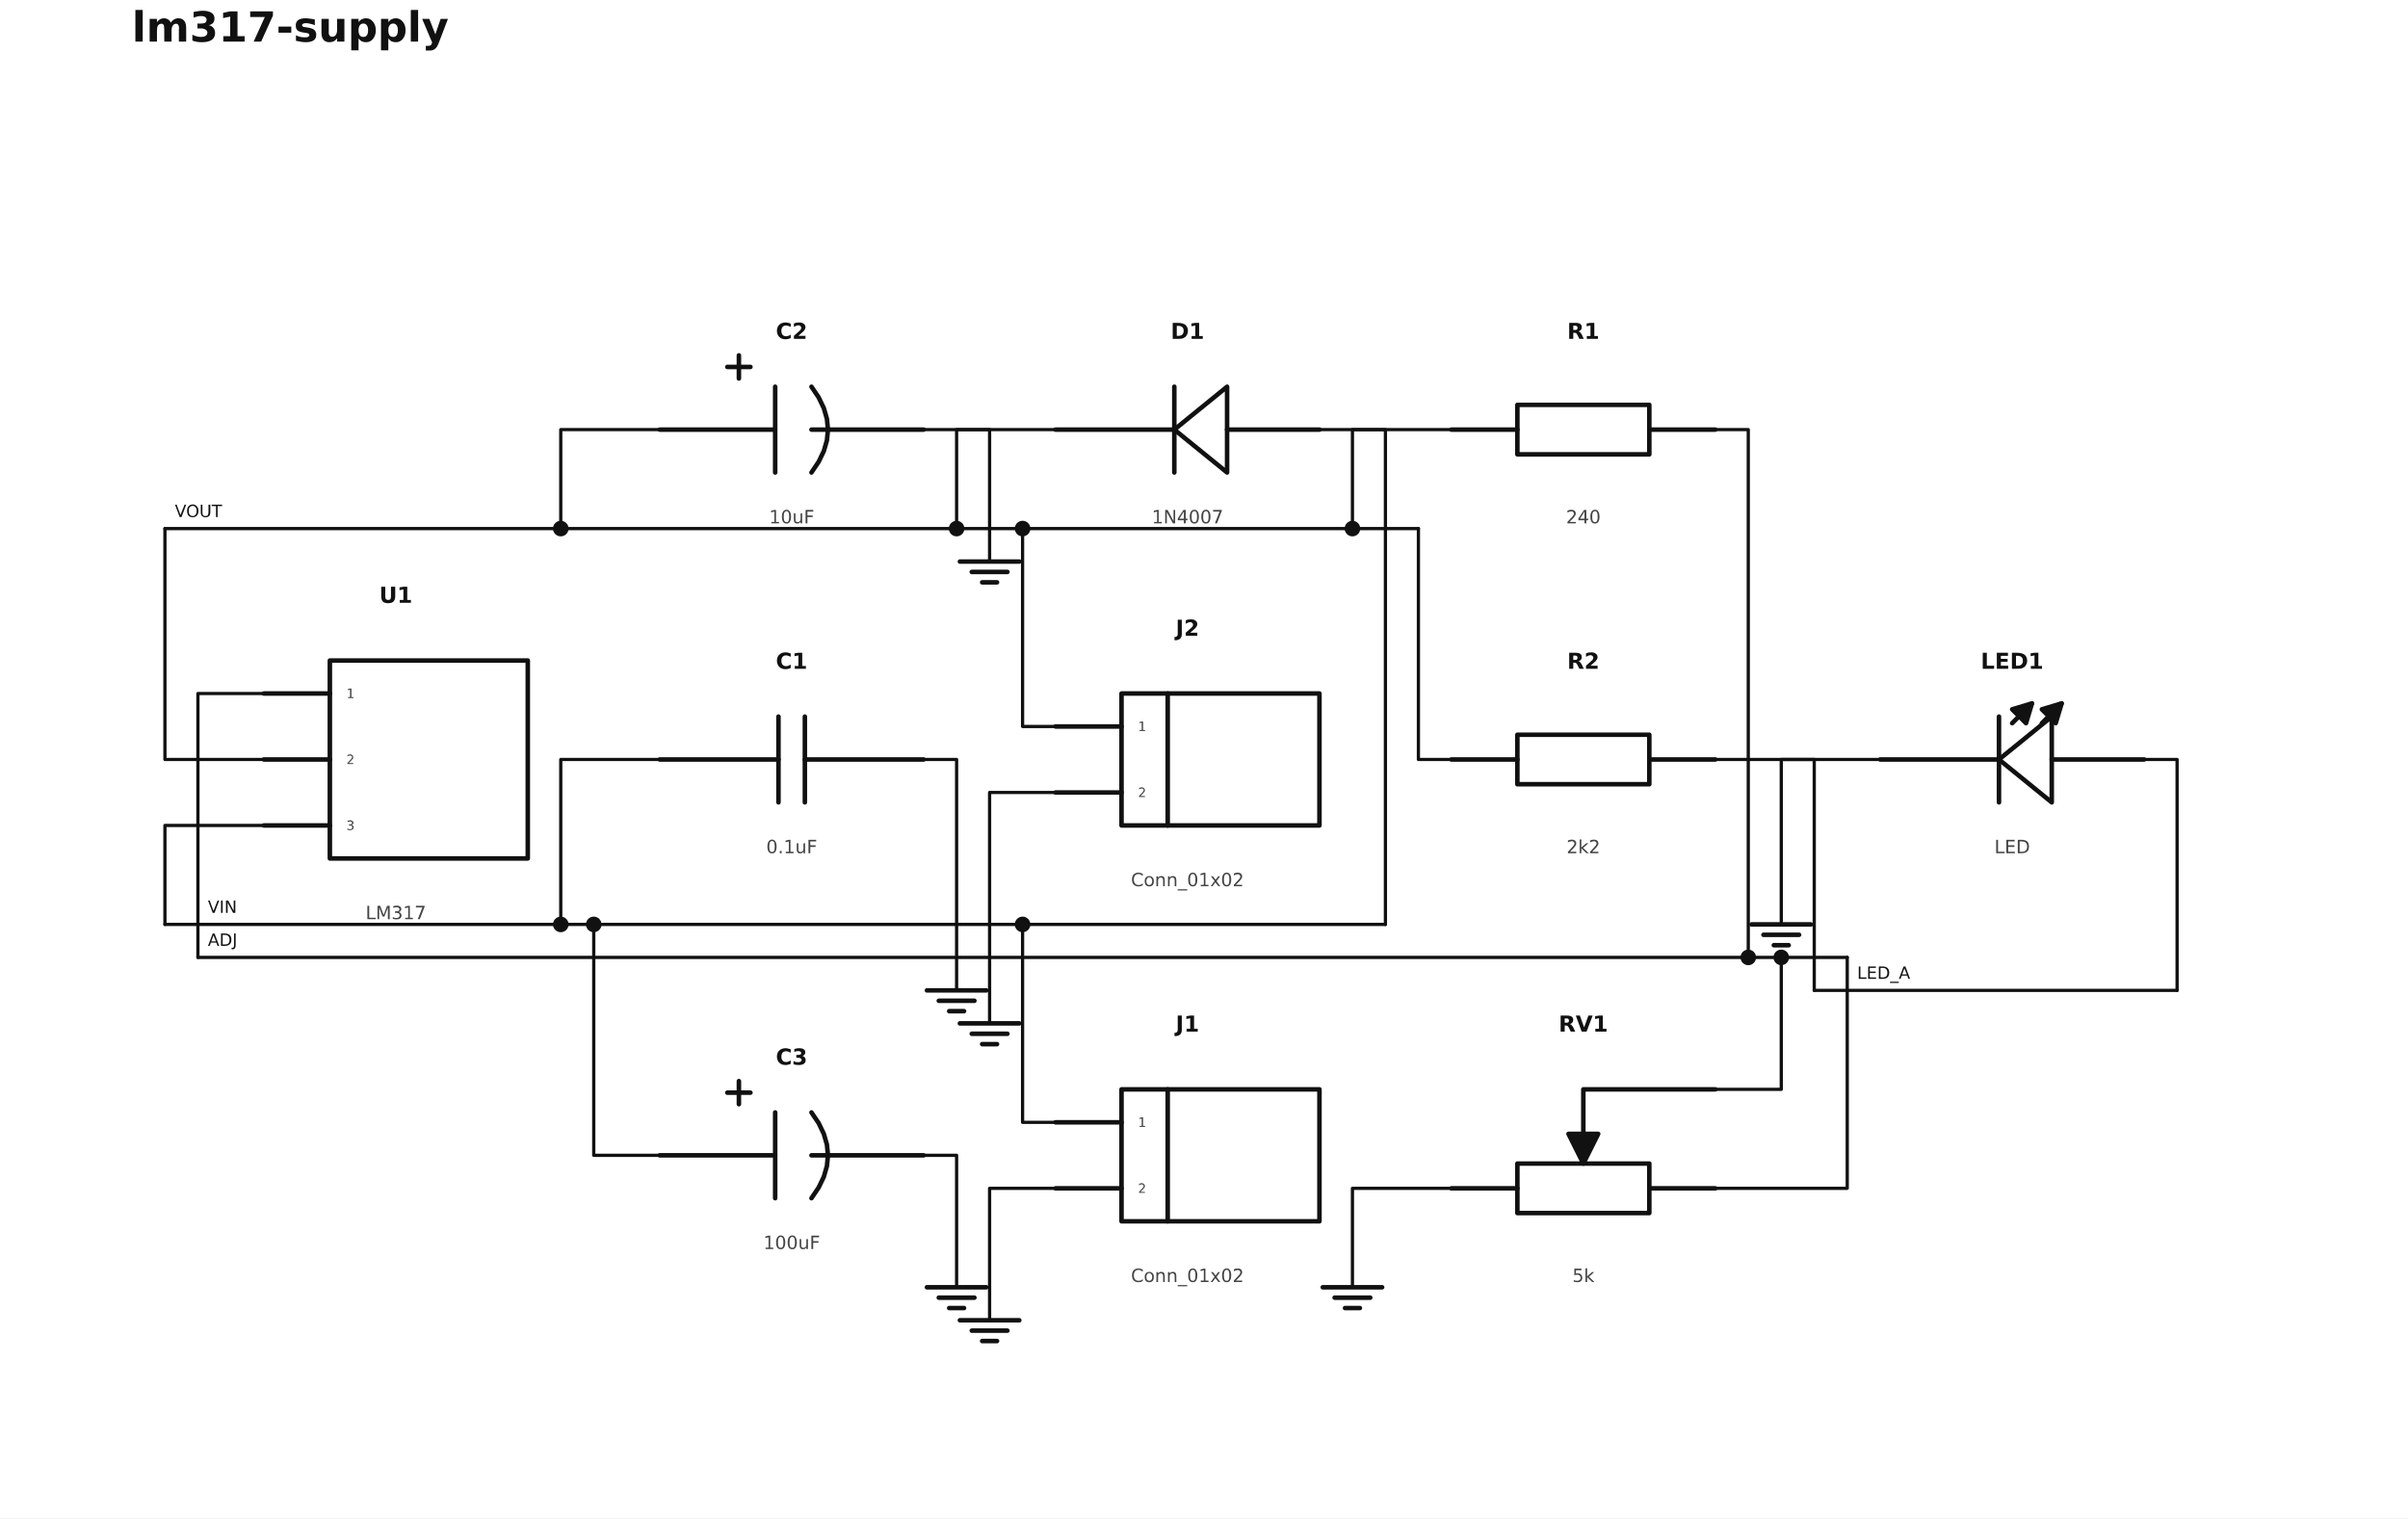
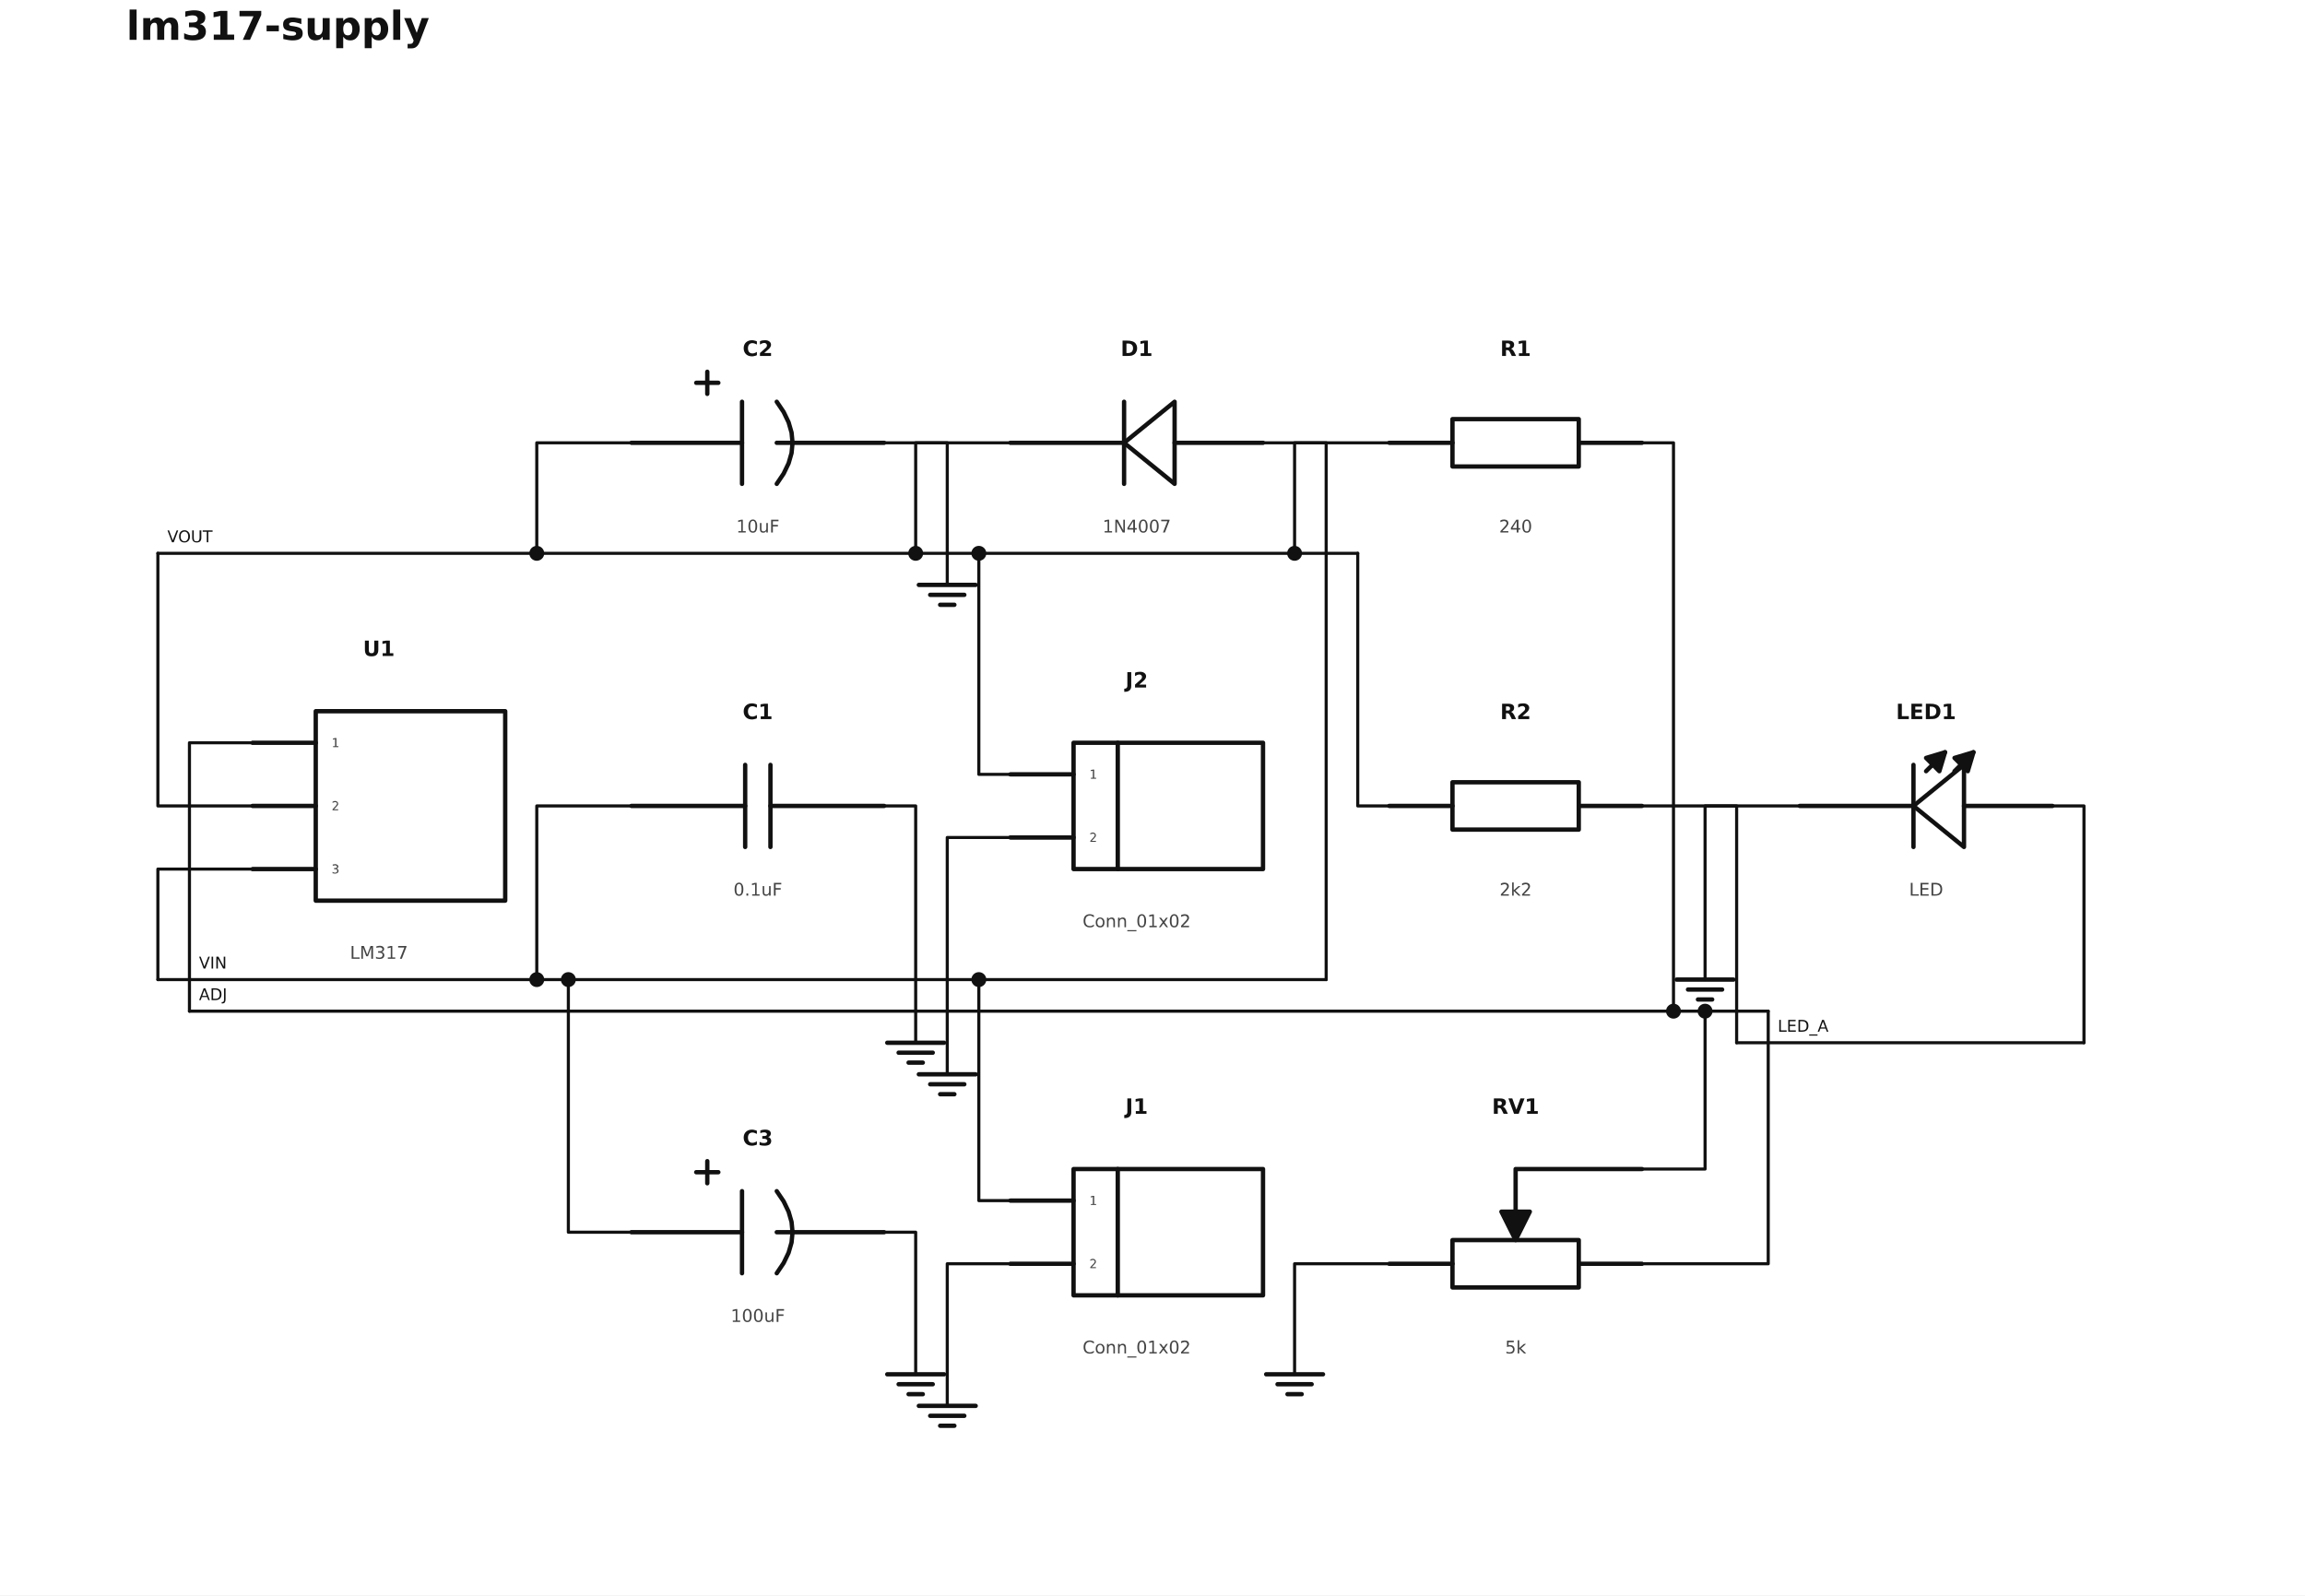
- <svg xmlns="http://www.w3.org/2000/svg" version="1.1" width="185.42mm" height="116.9mm" viewBox="0 -7.68 185.42 116.9">
-   <rect x="0" y="-7.68" width="185.42" height="116.9" fill="#ffffff" />
+ <svg xmlns="http://www.w3.org/2000/svg" version="1.1" width="185.42mm" height="128.33mm" viewBox="0 -7.68 185.42 128.33">
+   <rect x="0" y="-7.68" width="185.42" height="128.33" fill="#ffffff" />
  <text x="10.16" y="-4.48" font-size="3.2" fill="#111111" text-anchor="start" font-family="DejaVu Sans, Helvetica, Arial, sans-serif" font-weight="bold">lm317-supply</text>
  <g stroke-linecap="round" stroke-linejoin="round">
-     <polyline points="81.28,78.74 78.74,78.74 78.74,63.5" fill="none" stroke="#111111" stroke-width="0.25" />
-     <polyline points="50.8,50.8 43.18,50.8 43.18,63.5" fill="none" stroke="#111111" stroke-width="0.25" />
-     <polyline points="50.8,81.28 45.72,81.28 45.72,63.5" fill="none" stroke="#111111" stroke-width="0.25" />
-     <polyline points="20.32,55.88 12.7,55.88 12.7,63.5" fill="none" stroke="#111111" stroke-width="0.25" />
-     <polyline points="101.6,25.4 106.68,25.4 106.68,63.5" fill="none" stroke="#111111" stroke-width="0.25" />
-     <polyline points="12.7,63.5 106.68,63.5" fill="none" stroke="#111111" stroke-width="0.25" />
-     <polyline points="20.32,50.8 12.7,50.8 12.7,33.02" fill="none" stroke="#111111" stroke-width="0.25" />
-     <polyline points="111.76,25.4 104.14,25.4 104.14,33.02" fill="none" stroke="#111111" stroke-width="0.25" />
-     <polyline points="50.8,25.4 43.18,25.4 43.18,33.02" fill="none" stroke="#111111" stroke-width="0.25" />
-     <polyline points="81.28,25.4 73.66,25.4 73.66,33.02" fill="none" stroke="#111111" stroke-width="0.25" />
-     <polyline points="111.76,50.8 109.22,50.8 109.22,33.02" fill="none" stroke="#111111" stroke-width="0.25" />
-     <polyline points="81.28,48.26 78.74,48.26 78.74,33.02" fill="none" stroke="#111111" stroke-width="0.25" />
-     <polyline points="12.7,33.02 109.22,33.02" fill="none" stroke="#111111" stroke-width="0.25" />
-     <polyline points="20.32,45.72 15.24,45.72 15.24,66.04" fill="none" stroke="#111111" stroke-width="0.25" />
-     <polyline points="132.08,25.4 134.62,25.4 134.62,66.04" fill="none" stroke="#111111" stroke-width="0.25" />
-     <polyline points="132.08,76.2 137.16,76.2 137.16,66.04" fill="none" stroke="#111111" stroke-width="0.25" />
-     <polyline points="132.08,83.82 142.24,83.82 142.24,66.04" fill="none" stroke="#111111" stroke-width="0.25" />
-     <polyline points="15.24,66.04 142.24,66.04" fill="none" stroke="#111111" stroke-width="0.25" />
-     <polyline points="132.08,50.8 139.7,50.8 139.7,68.58" fill="none" stroke="#111111" stroke-width="0.25" />
-     <polyline points="165.1,50.8 167.64,50.8 167.64,68.58" fill="none" stroke="#111111" stroke-width="0.25" />
-     <polyline points="139.7,68.58 167.64,68.58" fill="none" stroke="#111111" stroke-width="0.25" />
-     <polyline points="81.28,83.82 76.2,83.82 76.2,93.98" fill="none" stroke="#111111" stroke-width="0.25" />
-     <line x1="73.914" y1="93.98" x2="78.486" y2="93.98" stroke="#111111" stroke-width="0.35" />
-     <line x1="74.828" y1="94.78" x2="77.572" y2="94.78" stroke="#111111" stroke-width="0.35" />
-     <line x1="75.629" y1="95.58" x2="76.772" y2="95.58" stroke="#111111" stroke-width="0.35" />
-     <polyline points="81.28,53.34 76.2,53.34 76.2,71.12" fill="none" stroke="#111111" stroke-width="0.25" />
-     <line x1="73.914" y1="71.12" x2="78.486" y2="71.12" stroke="#111111" stroke-width="0.35" />
-     <line x1="74.828" y1="71.92" x2="77.572" y2="71.92" stroke="#111111" stroke-width="0.35" />
-     <line x1="75.629" y1="72.72" x2="76.772" y2="72.72" stroke="#111111" stroke-width="0.35" />
-     <polyline points="71.12,50.8 73.66,50.8 73.66,68.58" fill="none" stroke="#111111" stroke-width="0.25" />
-     <line x1="71.374" y1="68.58" x2="75.946" y2="68.58" stroke="#111111" stroke-width="0.35" />
-     <line x1="72.288" y1="69.38" x2="75.032" y2="69.38" stroke="#111111" stroke-width="0.35" />
-     <line x1="73.089" y1="70.18" x2="74.232" y2="70.18" stroke="#111111" stroke-width="0.35" />
-     <polyline points="71.12,81.28 73.66,81.28 73.66,91.44" fill="none" stroke="#111111" stroke-width="0.25" />
-     <line x1="71.374" y1="91.44" x2="75.946" y2="91.44" stroke="#111111" stroke-width="0.35" />
-     <line x1="72.288" y1="92.24" x2="75.032" y2="92.24" stroke="#111111" stroke-width="0.35" />
-     <line x1="73.089" y1="93.04" x2="74.232" y2="93.04" stroke="#111111" stroke-width="0.35" />
-     <polyline points="71.12,25.4 76.2,25.4 76.2,35.56" fill="none" stroke="#111111" stroke-width="0.25" />
-     <line x1="73.914" y1="35.56" x2="78.486" y2="35.56" stroke="#111111" stroke-width="0.35" />
-     <line x1="74.828" y1="36.36" x2="77.572" y2="36.36" stroke="#111111" stroke-width="0.35" />
-     <line x1="75.629" y1="37.16" x2="76.772" y2="37.16" stroke="#111111" stroke-width="0.35" />
-     <polyline points="111.76,83.82 104.14,83.82 104.14,91.44" fill="none" stroke="#111111" stroke-width="0.25" />
-     <line x1="101.854" y1="91.44" x2="106.426" y2="91.44" stroke="#111111" stroke-width="0.35" />
-     <line x1="102.768" y1="92.24" x2="105.512" y2="92.24" stroke="#111111" stroke-width="0.35" />
-     <line x1="103.569" y1="93.04" x2="104.712" y2="93.04" stroke="#111111" stroke-width="0.35" />
-     <polyline points="144.78,50.8 137.16,50.8 137.16,63.5" fill="none" stroke="#111111" stroke-width="0.25" />
-     <line x1="134.874" y1="63.5" x2="139.446" y2="63.5" stroke="#111111" stroke-width="0.35" />
-     <line x1="135.788" y1="64.3" x2="138.532" y2="64.3" stroke="#111111" stroke-width="0.35" />
-     <line x1="136.588" y1="65.1" x2="137.731" y2="65.1" stroke="#111111" stroke-width="0.35" />
-     <circle cx="78.74" cy="63.5" r="0.6" fill="#111111" />
-     <circle cx="43.18" cy="63.5" r="0.6" fill="#111111" />
-     <circle cx="45.72" cy="63.5" r="0.6" fill="#111111" />
-     <circle cx="104.14" cy="33.02" r="0.6" fill="#111111" />
-     <circle cx="43.18" cy="33.02" r="0.6" fill="#111111" />
-     <circle cx="73.66" cy="33.02" r="0.6" fill="#111111" />
-     <circle cx="78.74" cy="33.02" r="0.6" fill="#111111" />
-     <circle cx="134.62" cy="66.04" r="0.6" fill="#111111" />
-     <circle cx="137.16" cy="66.04" r="0.6" fill="#111111" />
-     <g transform="translate(50.8,45.72)">
+     <polyline points="81.28,88.9 78.74,88.9 78.74,71.12" fill="none" stroke="#111111" stroke-width="0.25" />
+     <polyline points="50.8,57.15 43.18,57.15 43.18,71.12" fill="none" stroke="#111111" stroke-width="0.25" />
+     <polyline points="50.8,91.44 45.72,91.44 45.72,71.12" fill="none" stroke="#111111" stroke-width="0.25" />
+     <polyline points="20.32,62.23 12.7,62.23 12.7,71.12" fill="none" stroke="#111111" stroke-width="0.25" />
+     <polyline points="101.6,27.94 106.68,27.94 106.68,71.12" fill="none" stroke="#111111" stroke-width="0.25" />
+     <polyline points="12.7,71.12 106.68,71.12" fill="none" stroke="#111111" stroke-width="0.25" />
+     <polyline points="20.32,57.15 12.7,57.15 12.7,36.83" fill="none" stroke="#111111" stroke-width="0.25" />
+     <polyline points="111.76,27.94 104.14,27.94 104.14,36.83" fill="none" stroke="#111111" stroke-width="0.25" />
+     <polyline points="50.8,27.94 43.18,27.94 43.18,36.83" fill="none" stroke="#111111" stroke-width="0.25" />
+     <polyline points="81.28,27.94 73.66,27.94 73.66,36.83" fill="none" stroke="#111111" stroke-width="0.25" />
+     <polyline points="111.76,57.15 109.22,57.15 109.22,36.83" fill="none" stroke="#111111" stroke-width="0.25" />
+     <polyline points="81.28,54.61 78.74,54.61 78.74,36.83" fill="none" stroke="#111111" stroke-width="0.25" />
+     <polyline points="12.7,36.83 109.22,36.83" fill="none" stroke="#111111" stroke-width="0.25" />
+     <polyline points="20.32,52.07 15.24,52.07 15.24,73.66" fill="none" stroke="#111111" stroke-width="0.25" />
+     <polyline points="132.08,27.94 134.62,27.94 134.62,73.66" fill="none" stroke="#111111" stroke-width="0.25" />
+     <polyline points="132.08,86.36 137.16,86.36 137.16,73.66" fill="none" stroke="#111111" stroke-width="0.25" />
+     <polyline points="132.08,93.98 142.24,93.98 142.24,73.66" fill="none" stroke="#111111" stroke-width="0.25" />
+     <polyline points="15.24,73.66 142.24,73.66" fill="none" stroke="#111111" stroke-width="0.25" />
+     <polyline points="132.08,57.15 139.7,57.15 139.7,76.2" fill="none" stroke="#111111" stroke-width="0.25" />
+     <polyline points="165.1,57.15 167.64,57.15 167.64,76.2" fill="none" stroke="#111111" stroke-width="0.25" />
+     <polyline points="139.7,76.2 167.64,76.2" fill="none" stroke="#111111" stroke-width="0.25" />
+     <polyline points="81.28,93.98 76.2,93.98 76.2,105.41" fill="none" stroke="#111111" stroke-width="0.25" />
+     <line x1="73.914" y1="105.41" x2="78.486" y2="105.41" stroke="#111111" stroke-width="0.35" />
+     <line x1="74.828" y1="106.21" x2="77.572" y2="106.21" stroke="#111111" stroke-width="0.35" />
+     <line x1="75.629" y1="107.01" x2="76.772" y2="107.01" stroke="#111111" stroke-width="0.35" />
+     <polyline points="81.28,59.69 76.2,59.69 76.2,78.74" fill="none" stroke="#111111" stroke-width="0.25" />
+     <line x1="73.914" y1="78.74" x2="78.486" y2="78.74" stroke="#111111" stroke-width="0.35" />
+     <line x1="74.828" y1="79.54" x2="77.572" y2="79.54" stroke="#111111" stroke-width="0.35" />
+     <line x1="75.629" y1="80.34" x2="76.772" y2="80.34" stroke="#111111" stroke-width="0.35" />
+     <polyline points="71.12,57.15 73.66,57.15 73.66,76.2" fill="none" stroke="#111111" stroke-width="0.25" />
+     <line x1="71.374" y1="76.2" x2="75.946" y2="76.2" stroke="#111111" stroke-width="0.35" />
+     <line x1="72.288" y1="77" x2="75.032" y2="77" stroke="#111111" stroke-width="0.35" />
+     <line x1="73.089" y1="77.8" x2="74.232" y2="77.8" stroke="#111111" stroke-width="0.35" />
+     <polyline points="71.12,91.44 73.66,91.44 73.66,102.87" fill="none" stroke="#111111" stroke-width="0.25" />
+     <line x1="71.374" y1="102.87" x2="75.946" y2="102.87" stroke="#111111" stroke-width="0.35" />
+     <line x1="72.288" y1="103.67" x2="75.032" y2="103.67" stroke="#111111" stroke-width="0.35" />
+     <line x1="73.089" y1="104.47" x2="74.232" y2="104.47" stroke="#111111" stroke-width="0.35" />
+     <polyline points="71.12,27.94 76.2,27.94 76.2,39.37" fill="none" stroke="#111111" stroke-width="0.25" />
+     <line x1="73.914" y1="39.37" x2="78.486" y2="39.37" stroke="#111111" stroke-width="0.35" />
+     <line x1="74.828" y1="40.17" x2="77.572" y2="40.17" stroke="#111111" stroke-width="0.35" />
+     <line x1="75.629" y1="40.97" x2="76.772" y2="40.97" stroke="#111111" stroke-width="0.35" />
+     <polyline points="111.76,93.98 104.14,93.98 104.14,102.87" fill="none" stroke="#111111" stroke-width="0.25" />
+     <line x1="101.854" y1="102.87" x2="106.426" y2="102.87" stroke="#111111" stroke-width="0.35" />
+     <line x1="102.768" y1="103.67" x2="105.512" y2="103.67" stroke="#111111" stroke-width="0.35" />
+     <line x1="103.569" y1="104.47" x2="104.712" y2="104.47" stroke="#111111" stroke-width="0.35" />
+     <polyline points="144.78,57.15 137.16,57.15 137.16,71.12" fill="none" stroke="#111111" stroke-width="0.25" />
+     <line x1="134.874" y1="71.12" x2="139.446" y2="71.12" stroke="#111111" stroke-width="0.35" />
+     <line x1="135.788" y1="71.92" x2="138.532" y2="71.92" stroke="#111111" stroke-width="0.35" />
+     <line x1="136.588" y1="72.72" x2="137.731" y2="72.72" stroke="#111111" stroke-width="0.35" />
+     <circle cx="78.74" cy="71.12" r="0.6" fill="#111111" />
+     <circle cx="43.18" cy="71.12" r="0.6" fill="#111111" />
+     <circle cx="45.72" cy="71.12" r="0.6" fill="#111111" />
+     <circle cx="104.14" cy="36.83" r="0.6" fill="#111111" />
+     <circle cx="43.18" cy="36.83" r="0.6" fill="#111111" />
+     <circle cx="73.66" cy="36.83" r="0.6" fill="#111111" />
+     <circle cx="78.74" cy="36.83" r="0.6" fill="#111111" />
+     <circle cx="134.62" cy="73.66" r="0.6" fill="#111111" />
+     <circle cx="137.16" cy="73.66" r="0.6" fill="#111111" />
+     <g transform="translate(50.8,52.07)">
      <polyline points="0,5.08 9.144,5.08" fill="none" stroke="#111111" stroke-width="0.35" />
      <polyline points="11.176,5.08 20.32,5.08" fill="none" stroke="#111111" stroke-width="0.35" />
      <polyline points="9.144,1.778 9.144,8.382" fill="none" stroke="#111111" stroke-width="0.35" />
      <polyline points="11.176,1.778 11.176,8.382" fill="none" stroke="#111111" stroke-width="0.35" />
    </g>
-     <g transform="translate(50.8,20.32)">
+     <g transform="translate(50.8,22.86)">
      <polyline points="0,5.08 8.89,5.08" fill="none" stroke="#111111" stroke-width="0.35" />
      <polyline points="11.684,5.08 20.32,5.08" fill="none" stroke="#111111" stroke-width="0.35" />
      <polyline points="8.89,1.778 8.89,8.382" fill="none" stroke="#111111" stroke-width="0.35" />
      <polyline points="11.684,1.778 12.24,2.603 12.636,3.429 12.875,4.255 12.954,5.08 12.875,5.905 12.636,6.731 12.24,7.556 11.684,8.382" fill="none" stroke="#111111" stroke-width="0.35" />
      <polyline points="5.207,0.254 6.985,0.254" fill="none" stroke="#111111" stroke-width="0.35" />
      <polyline points="6.096,-0.635 6.096,1.143" fill="none" stroke="#111111" stroke-width="0.35" />
    </g>
-     <g transform="translate(50.8,76.2)">
+     <g transform="translate(50.8,86.36)">
      <polyline points="0,5.08 8.89,5.08" fill="none" stroke="#111111" stroke-width="0.35" />
      <polyline points="11.684,5.08 20.32,5.08" fill="none" stroke="#111111" stroke-width="0.35" />
      <polyline points="8.89,1.778 8.89,8.382" fill="none" stroke="#111111" stroke-width="0.35" />
      <polyline points="11.684,1.778 12.24,2.603 12.636,3.429 12.875,4.255 12.954,5.08 12.875,5.905 12.636,6.731 12.24,7.556 11.684,8.382" fill="none" stroke="#111111" stroke-width="0.35" />
      <polyline points="5.207,0.254 6.985,0.254" fill="none" stroke="#111111" stroke-width="0.35" />
      <polyline points="6.096,-0.635 6.096,1.143" fill="none" stroke="#111111" stroke-width="0.35" />
    </g>
-     <g transform="translate(81.28,20.32)">
+     <g transform="translate(81.28,22.86)">
      <polyline points="0,5.08 9.144,5.08" fill="none" stroke="#111111" stroke-width="0.35" />
      <polyline points="13.208,5.08 20.32,5.08" fill="none" stroke="#111111" stroke-width="0.35" />
      <polyline points="9.144,1.778 9.144,8.382" fill="none" stroke="#111111" stroke-width="0.35" />
      <polygon points="13.208,1.778 13.208,8.382 9.144,5.08" fill="none" stroke="#111111" stroke-width="0.35" />
    </g>
-     <g transform="translate(81.28,73.66)">
+     <g transform="translate(81.28,83.82)">
      <polygon points="5.08,2.54 20.32,2.54 20.32,12.7 5.08,12.7" fill="none" stroke="#111111" stroke-width="0.35" />
      <polyline points="0,5.08 5.08,5.08" fill="none" stroke="#111111" stroke-width="0.35" />
      <polyline points="0,10.16 5.08,10.16" fill="none" stroke="#111111" stroke-width="0.35" />
      <polyline points="8.636,2.54 8.636,12.7" fill="none" stroke="#111111" stroke-width="0.35" />
    </g>
-     <g transform="translate(81.28,43.18)">
+     <g transform="translate(81.28,49.53)">
      <polygon points="5.08,2.54 20.32,2.54 20.32,12.7 5.08,12.7" fill="none" stroke="#111111" stroke-width="0.35" />
      <polyline points="0,5.08 5.08,5.08" fill="none" stroke="#111111" stroke-width="0.35" />
      <polyline points="0,10.16 5.08,10.16" fill="none" stroke="#111111" stroke-width="0.35" />
      <polyline points="8.636,2.54 8.636,12.7" fill="none" stroke="#111111" stroke-width="0.35" />
    </g>
-     <g transform="translate(144.78,45.72)">
+     <g transform="translate(144.78,52.07)">
      <polyline points="0,5.08 9.144,5.08" fill="none" stroke="#111111" stroke-width="0.35" />
      <polyline points="13.208,5.08 20.32,5.08" fill="none" stroke="#111111" stroke-width="0.35" />
      <polyline points="9.144,1.778 9.144,8.382" fill="none" stroke="#111111" stroke-width="0.35" />
      <polygon points="13.208,1.778 13.208,8.382 9.144,5.08" fill="none" stroke="#111111" stroke-width="0.35" />
      <polyline points="10.16,2.286 11.684,0.762" fill="none" stroke="#111111" stroke-width="0.35" />
      <polygon points="11.684,0.762 10.16,1.219 11.227,2.286" fill="#111111" stroke="#111111" stroke-width="0.35" />
      <polyline points="12.446,2.286 13.97,0.762" fill="none" stroke="#111111" stroke-width="0.35" />
      <polygon points="13.97,0.762 12.446,1.219 13.513,2.286" fill="#111111" stroke="#111111" stroke-width="0.35" />
    </g>
-     <g transform="translate(111.76,20.32)">
+     <g transform="translate(111.76,22.86)">
      <polyline points="0,5.08 5.08,5.08" fill="none" stroke="#111111" stroke-width="0.35" />
      <polyline points="15.24,5.08 20.32,5.08" fill="none" stroke="#111111" stroke-width="0.35" />
      <polygon points="5.08,3.175 15.24,3.175 15.24,6.985 5.08,6.985" fill="none" stroke="#111111" stroke-width="0.35" />
    </g>
-     <g transform="translate(111.76,45.72)">
+     <g transform="translate(111.76,52.07)">
      <polyline points="0,5.08 5.08,5.08" fill="none" stroke="#111111" stroke-width="0.35" />
      <polyline points="15.24,5.08 20.32,5.08" fill="none" stroke="#111111" stroke-width="0.35" />
      <polygon points="5.08,3.175 15.24,3.175 15.24,6.985 5.08,6.985" fill="none" stroke="#111111" stroke-width="0.35" />
    </g>
-     <g transform="translate(111.76,73.66)">
+     <g transform="translate(111.76,83.82)">
      <polyline points="0,10.16 5.08,10.16" fill="none" stroke="#111111" stroke-width="0.35" />
      <polyline points="15.24,10.16 20.32,10.16" fill="none" stroke="#111111" stroke-width="0.35" />
      <polygon points="5.08,8.255 15.24,8.255 15.24,12.065 5.08,12.065" fill="none" stroke="#111111" stroke-width="0.35" />
      <polyline points="20.32,2.54 10.16,2.54 10.16,5.969" fill="none" stroke="#111111" stroke-width="0.35" />
      <polygon points="9.017,5.969 11.303,5.969 10.16,8.255" fill="#111111" stroke="#111111" stroke-width="0.35" />
    </g>
-     <g transform="translate(20.32,40.64)">
+     <g transform="translate(20.32,46.99)">
      <polygon points="5.08,2.54 20.32,2.54 20.32,17.78 5.08,17.78" fill="none" stroke="#111111" stroke-width="0.35" />
      <polyline points="0,5.08 5.08,5.08" fill="none" stroke="#111111" stroke-width="0.35" />
      <polyline points="0,10.16 5.08,10.16" fill="none" stroke="#111111" stroke-width="0.35" />
      <polyline points="0,15.24 5.08,15.24" fill="none" stroke="#111111" stroke-width="0.35" />
    </g>
  </g>
-   <text x="60.96" y="43.815" font-size="1.7" fill="#111111" text-anchor="middle" font-family="DejaVu Sans, Helvetica, Arial, sans-serif" font-weight="bold">C1</text>
-   <text x="60.96" y="58.016" font-size="1.4" fill="#444444" text-anchor="middle" font-family="DejaVu Sans, Helvetica, Arial, sans-serif">0.1uF</text>
-   <text x="60.96" y="18.415" font-size="1.7" fill="#111111" text-anchor="middle" font-family="DejaVu Sans, Helvetica, Arial, sans-serif" font-weight="bold">C2</text>
-   <text x="60.96" y="32.616" font-size="1.4" fill="#444444" text-anchor="middle" font-family="DejaVu Sans, Helvetica, Arial, sans-serif">10uF</text>
-   <text x="60.96" y="74.295" font-size="1.7" fill="#111111" text-anchor="middle" font-family="DejaVu Sans, Helvetica, Arial, sans-serif" font-weight="bold">C3</text>
-   <text x="60.96" y="88.496" font-size="1.4" fill="#444444" text-anchor="middle" font-family="DejaVu Sans, Helvetica, Arial, sans-serif">100uF</text>
-   <text x="91.44" y="18.415" font-size="1.7" fill="#111111" text-anchor="middle" font-family="DejaVu Sans, Helvetica, Arial, sans-serif" font-weight="bold">D1</text>
-   <text x="91.44" y="32.616" font-size="1.4" fill="#444444" text-anchor="middle" font-family="DejaVu Sans, Helvetica, Arial, sans-serif">1N4007</text>
-   <text x="91.44" y="71.755" font-size="1.7" fill="#111111" text-anchor="middle" font-family="DejaVu Sans, Helvetica, Arial, sans-serif" font-weight="bold">J1</text>
-   <text x="91.44" y="91.036" font-size="1.4" fill="#444444" text-anchor="middle" font-family="DejaVu Sans, Helvetica, Arial, sans-serif">Conn_01x02</text>
-   <text x="87.63" y="79.09" font-size="1" fill="#444444" text-anchor="start" font-family="DejaVu Sans, Helvetica, Arial, sans-serif">1</text>
-   <text x="87.63" y="84.17" font-size="1" fill="#444444" text-anchor="start" font-family="DejaVu Sans, Helvetica, Arial, sans-serif">2</text>
-   <text x="91.44" y="41.275" font-size="1.7" fill="#111111" text-anchor="middle" font-family="DejaVu Sans, Helvetica, Arial, sans-serif" font-weight="bold">J2</text>
-   <text x="91.44" y="60.556" font-size="1.4" fill="#444444" text-anchor="middle" font-family="DejaVu Sans, Helvetica, Arial, sans-serif">Conn_01x02</text>
-   <text x="87.63" y="48.61" font-size="1" fill="#444444" text-anchor="start" font-family="DejaVu Sans, Helvetica, Arial, sans-serif">1</text>
-   <text x="87.63" y="53.69" font-size="1" fill="#444444" text-anchor="start" font-family="DejaVu Sans, Helvetica, Arial, sans-serif">2</text>
-   <text x="154.94" y="43.815" font-size="1.7" fill="#111111" text-anchor="middle" font-family="DejaVu Sans, Helvetica, Arial, sans-serif" font-weight="bold">LED1</text>
-   <text x="154.94" y="58.016" font-size="1.4" fill="#444444" text-anchor="middle" font-family="DejaVu Sans, Helvetica, Arial, sans-serif">LED</text>
-   <text x="121.92" y="18.415" font-size="1.7" fill="#111111" text-anchor="middle" font-family="DejaVu Sans, Helvetica, Arial, sans-serif" font-weight="bold">R1</text>
-   <text x="121.92" y="32.616" font-size="1.4" fill="#444444" text-anchor="middle" font-family="DejaVu Sans, Helvetica, Arial, sans-serif">240</text>
-   <text x="121.92" y="43.815" font-size="1.7" fill="#111111" text-anchor="middle" font-family="DejaVu Sans, Helvetica, Arial, sans-serif" font-weight="bold">R2</text>
-   <text x="121.92" y="58.016" font-size="1.4" fill="#444444" text-anchor="middle" font-family="DejaVu Sans, Helvetica, Arial, sans-serif">2k2</text>
-   <text x="121.92" y="71.755" font-size="1.7" fill="#111111" text-anchor="middle" font-family="DejaVu Sans, Helvetica, Arial, sans-serif" font-weight="bold">RV1</text>
-   <text x="121.92" y="91.036" font-size="1.4" fill="#444444" text-anchor="middle" font-family="DejaVu Sans, Helvetica, Arial, sans-serif">5k</text>
-   <text x="30.48" y="38.735" font-size="1.7" fill="#111111" text-anchor="middle" font-family="DejaVu Sans, Helvetica, Arial, sans-serif" font-weight="bold">U1</text>
-   <text x="30.48" y="63.096" font-size="1.4" fill="#444444" text-anchor="middle" font-family="DejaVu Sans, Helvetica, Arial, sans-serif">LM317</text>
-   <text x="26.67" y="46.07" font-size="1" fill="#444444" text-anchor="start" font-family="DejaVu Sans, Helvetica, Arial, sans-serif">1</text>
-   <text x="26.67" y="51.15" font-size="1" fill="#444444" text-anchor="start" font-family="DejaVu Sans, Helvetica, Arial, sans-serif">2</text>
-   <text x="26.67" y="56.23" font-size="1" fill="#444444" text-anchor="start" font-family="DejaVu Sans, Helvetica, Arial, sans-serif">3</text>
-   <text x="16.002" y="62.611" font-size="1.3" fill="#111111" text-anchor="start" font-family="DejaVu Sans, Helvetica, Arial, sans-serif">VIN</text>
-   <text x="13.462" y="32.131" font-size="1.3" fill="#111111" text-anchor="start" font-family="DejaVu Sans, Helvetica, Arial, sans-serif">VOUT</text>
-   <text x="16.002" y="65.151" font-size="1.3" fill="#111111" text-anchor="start" font-family="DejaVu Sans, Helvetica, Arial, sans-serif">ADJ</text>
-   <text x="143.002" y="67.691" font-size="1.3" fill="#111111" text-anchor="start" font-family="DejaVu Sans, Helvetica, Arial, sans-serif">LED_A</text>
+   <text x="60.96" y="50.165" font-size="1.7" fill="#111111" text-anchor="middle" font-family="DejaVu Sans, Helvetica, Arial, sans-serif" font-weight="bold">C1</text>
+   <text x="60.96" y="64.366" font-size="1.4" fill="#444444" text-anchor="middle" font-family="DejaVu Sans, Helvetica, Arial, sans-serif">0.1uF</text>
+   <text x="60.96" y="20.955" font-size="1.7" fill="#111111" text-anchor="middle" font-family="DejaVu Sans, Helvetica, Arial, sans-serif" font-weight="bold">C2</text>
+   <text x="60.96" y="35.156" font-size="1.4" fill="#444444" text-anchor="middle" font-family="DejaVu Sans, Helvetica, Arial, sans-serif">10uF</text>
+   <text x="60.96" y="84.455" font-size="1.7" fill="#111111" text-anchor="middle" font-family="DejaVu Sans, Helvetica, Arial, sans-serif" font-weight="bold">C3</text>
+   <text x="60.96" y="98.656" font-size="1.4" fill="#444444" text-anchor="middle" font-family="DejaVu Sans, Helvetica, Arial, sans-serif">100uF</text>
+   <text x="91.44" y="20.955" font-size="1.7" fill="#111111" text-anchor="middle" font-family="DejaVu Sans, Helvetica, Arial, sans-serif" font-weight="bold">D1</text>
+   <text x="91.44" y="35.156" font-size="1.4" fill="#444444" text-anchor="middle" font-family="DejaVu Sans, Helvetica, Arial, sans-serif">1N4007</text>
+   <text x="91.44" y="81.915" font-size="1.7" fill="#111111" text-anchor="middle" font-family="DejaVu Sans, Helvetica, Arial, sans-serif" font-weight="bold">J1</text>
+   <text x="91.44" y="101.196" font-size="1.4" fill="#444444" text-anchor="middle" font-family="DejaVu Sans, Helvetica, Arial, sans-serif">Conn_01x02</text>
+   <text x="87.63" y="89.25" font-size="1" fill="#444444" text-anchor="start" font-family="DejaVu Sans, Helvetica, Arial, sans-serif">1</text>
+   <text x="87.63" y="94.33" font-size="1" fill="#444444" text-anchor="start" font-family="DejaVu Sans, Helvetica, Arial, sans-serif">2</text>
+   <text x="91.44" y="47.625" font-size="1.7" fill="#111111" text-anchor="middle" font-family="DejaVu Sans, Helvetica, Arial, sans-serif" font-weight="bold">J2</text>
+   <text x="91.44" y="66.906" font-size="1.4" fill="#444444" text-anchor="middle" font-family="DejaVu Sans, Helvetica, Arial, sans-serif">Conn_01x02</text>
+   <text x="87.63" y="54.96" font-size="1" fill="#444444" text-anchor="start" font-family="DejaVu Sans, Helvetica, Arial, sans-serif">1</text>
+   <text x="87.63" y="60.04" font-size="1" fill="#444444" text-anchor="start" font-family="DejaVu Sans, Helvetica, Arial, sans-serif">2</text>
+   <text x="154.94" y="50.165" font-size="1.7" fill="#111111" text-anchor="middle" font-family="DejaVu Sans, Helvetica, Arial, sans-serif" font-weight="bold">LED1</text>
+   <text x="154.94" y="64.366" font-size="1.4" fill="#444444" text-anchor="middle" font-family="DejaVu Sans, Helvetica, Arial, sans-serif">LED</text>
+   <text x="121.92" y="20.955" font-size="1.7" fill="#111111" text-anchor="middle" font-family="DejaVu Sans, Helvetica, Arial, sans-serif" font-weight="bold">R1</text>
+   <text x="121.92" y="35.156" font-size="1.4" fill="#444444" text-anchor="middle" font-family="DejaVu Sans, Helvetica, Arial, sans-serif">240</text>
+   <text x="121.92" y="50.165" font-size="1.7" fill="#111111" text-anchor="middle" font-family="DejaVu Sans, Helvetica, Arial, sans-serif" font-weight="bold">R2</text>
+   <text x="121.92" y="64.366" font-size="1.4" fill="#444444" text-anchor="middle" font-family="DejaVu Sans, Helvetica, Arial, sans-serif">2k2</text>
+   <text x="121.92" y="81.915" font-size="1.7" fill="#111111" text-anchor="middle" font-family="DejaVu Sans, Helvetica, Arial, sans-serif" font-weight="bold">RV1</text>
+   <text x="121.92" y="101.196" font-size="1.4" fill="#444444" text-anchor="middle" font-family="DejaVu Sans, Helvetica, Arial, sans-serif">5k</text>
+   <text x="30.48" y="45.085" font-size="1.7" fill="#111111" text-anchor="middle" font-family="DejaVu Sans, Helvetica, Arial, sans-serif" font-weight="bold">U1</text>
+   <text x="30.48" y="69.446" font-size="1.4" fill="#444444" text-anchor="middle" font-family="DejaVu Sans, Helvetica, Arial, sans-serif">LM317</text>
+   <text x="26.67" y="52.42" font-size="1" fill="#444444" text-anchor="start" font-family="DejaVu Sans, Helvetica, Arial, sans-serif">1</text>
+   <text x="26.67" y="57.5" font-size="1" fill="#444444" text-anchor="start" font-family="DejaVu Sans, Helvetica, Arial, sans-serif">2</text>
+   <text x="26.67" y="62.58" font-size="1" fill="#444444" text-anchor="start" font-family="DejaVu Sans, Helvetica, Arial, sans-serif">3</text>
+   <text x="16.002" y="70.231" font-size="1.3" fill="#111111" text-anchor="start" font-family="DejaVu Sans, Helvetica, Arial, sans-serif">VIN</text>
+   <text x="13.462" y="35.941" font-size="1.3" fill="#111111" text-anchor="start" font-family="DejaVu Sans, Helvetica, Arial, sans-serif">VOUT</text>
+   <text x="16.002" y="72.771" font-size="1.3" fill="#111111" text-anchor="start" font-family="DejaVu Sans, Helvetica, Arial, sans-serif">ADJ</text>
+   <text x="143.002" y="75.311" font-size="1.3" fill="#111111" text-anchor="start" font-family="DejaVu Sans, Helvetica, Arial, sans-serif">LED_A</text>
</svg>
